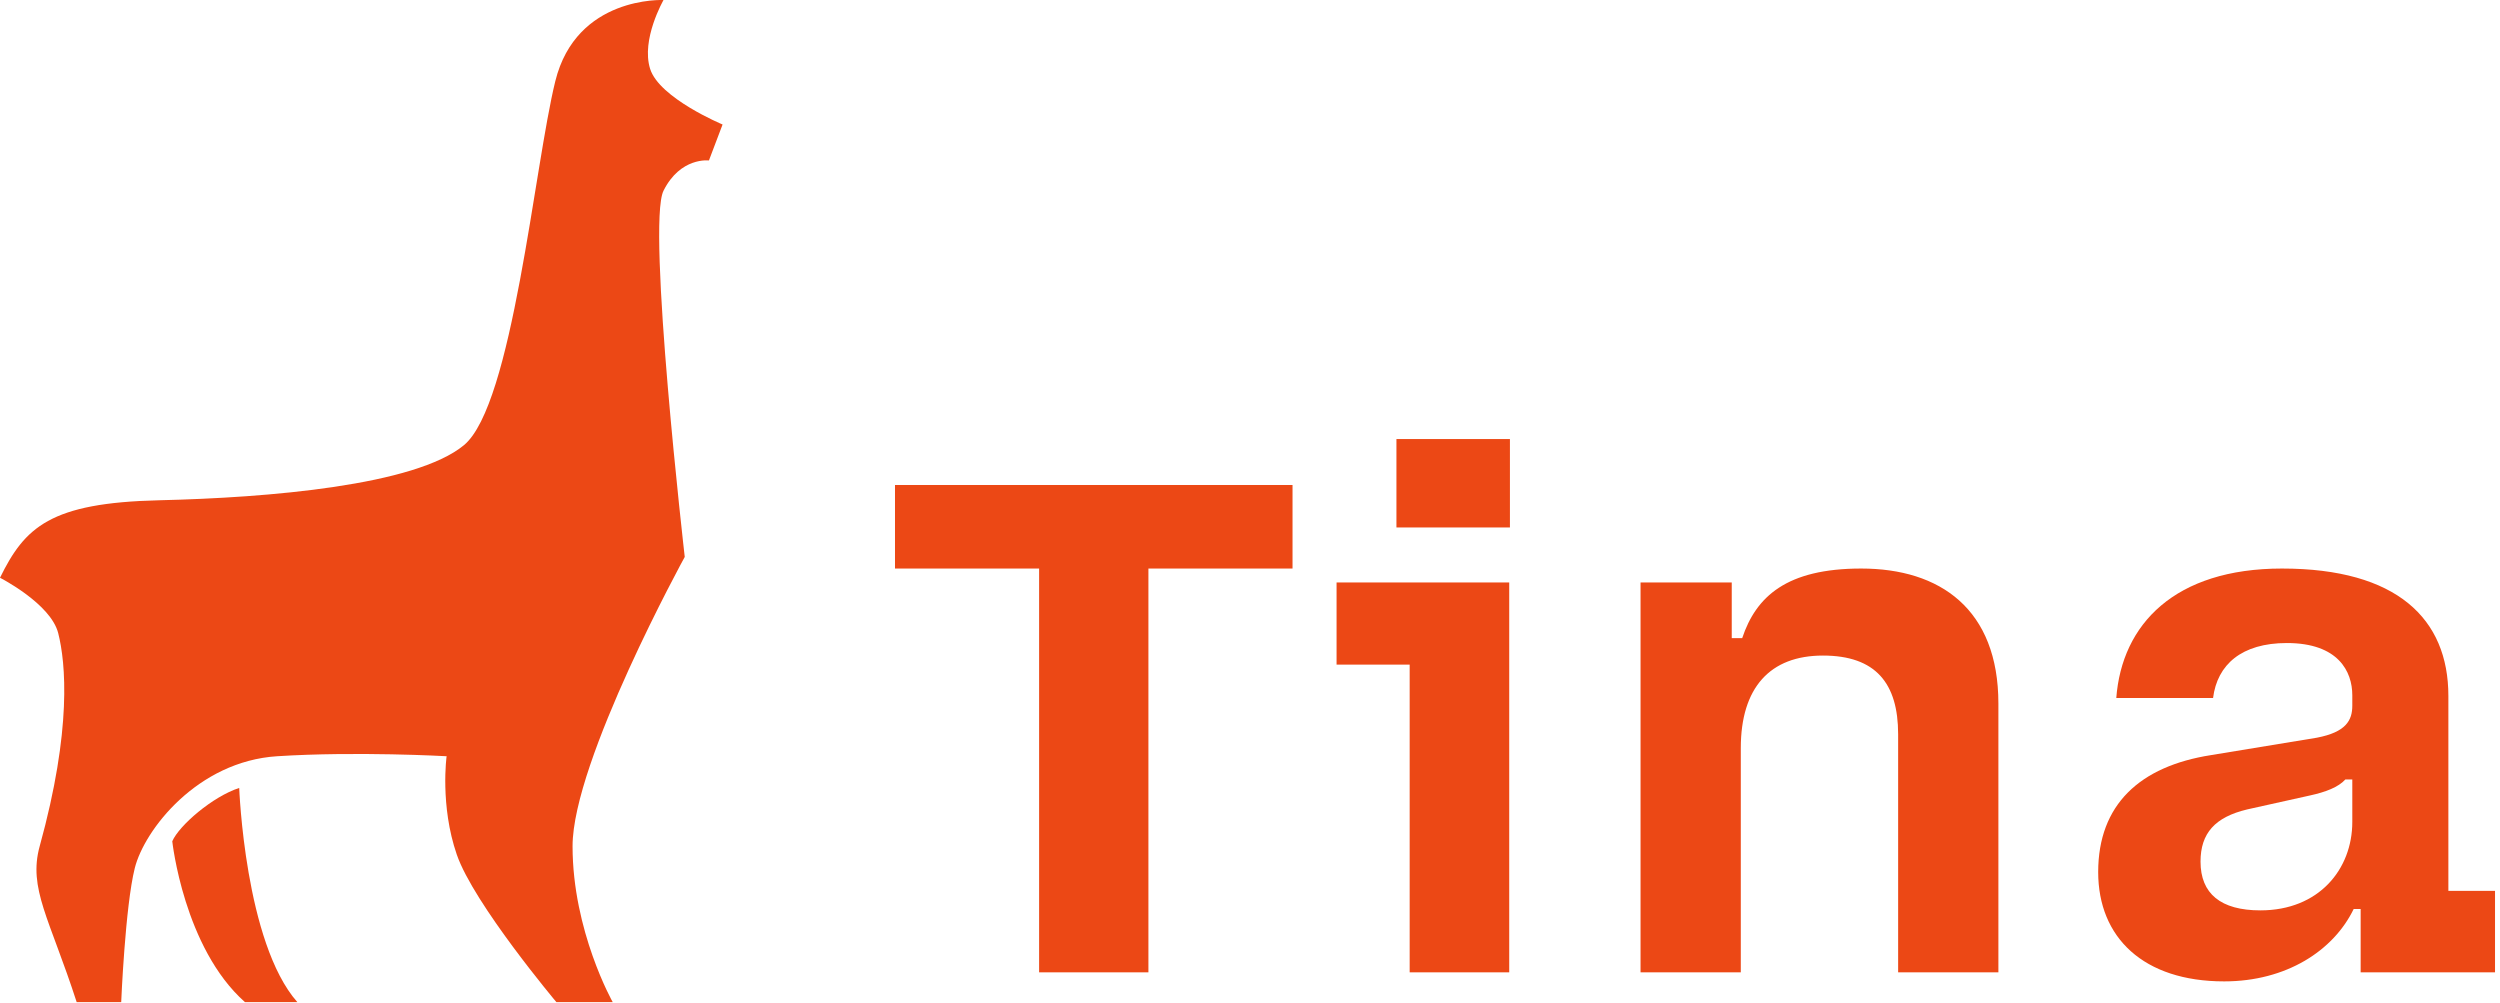
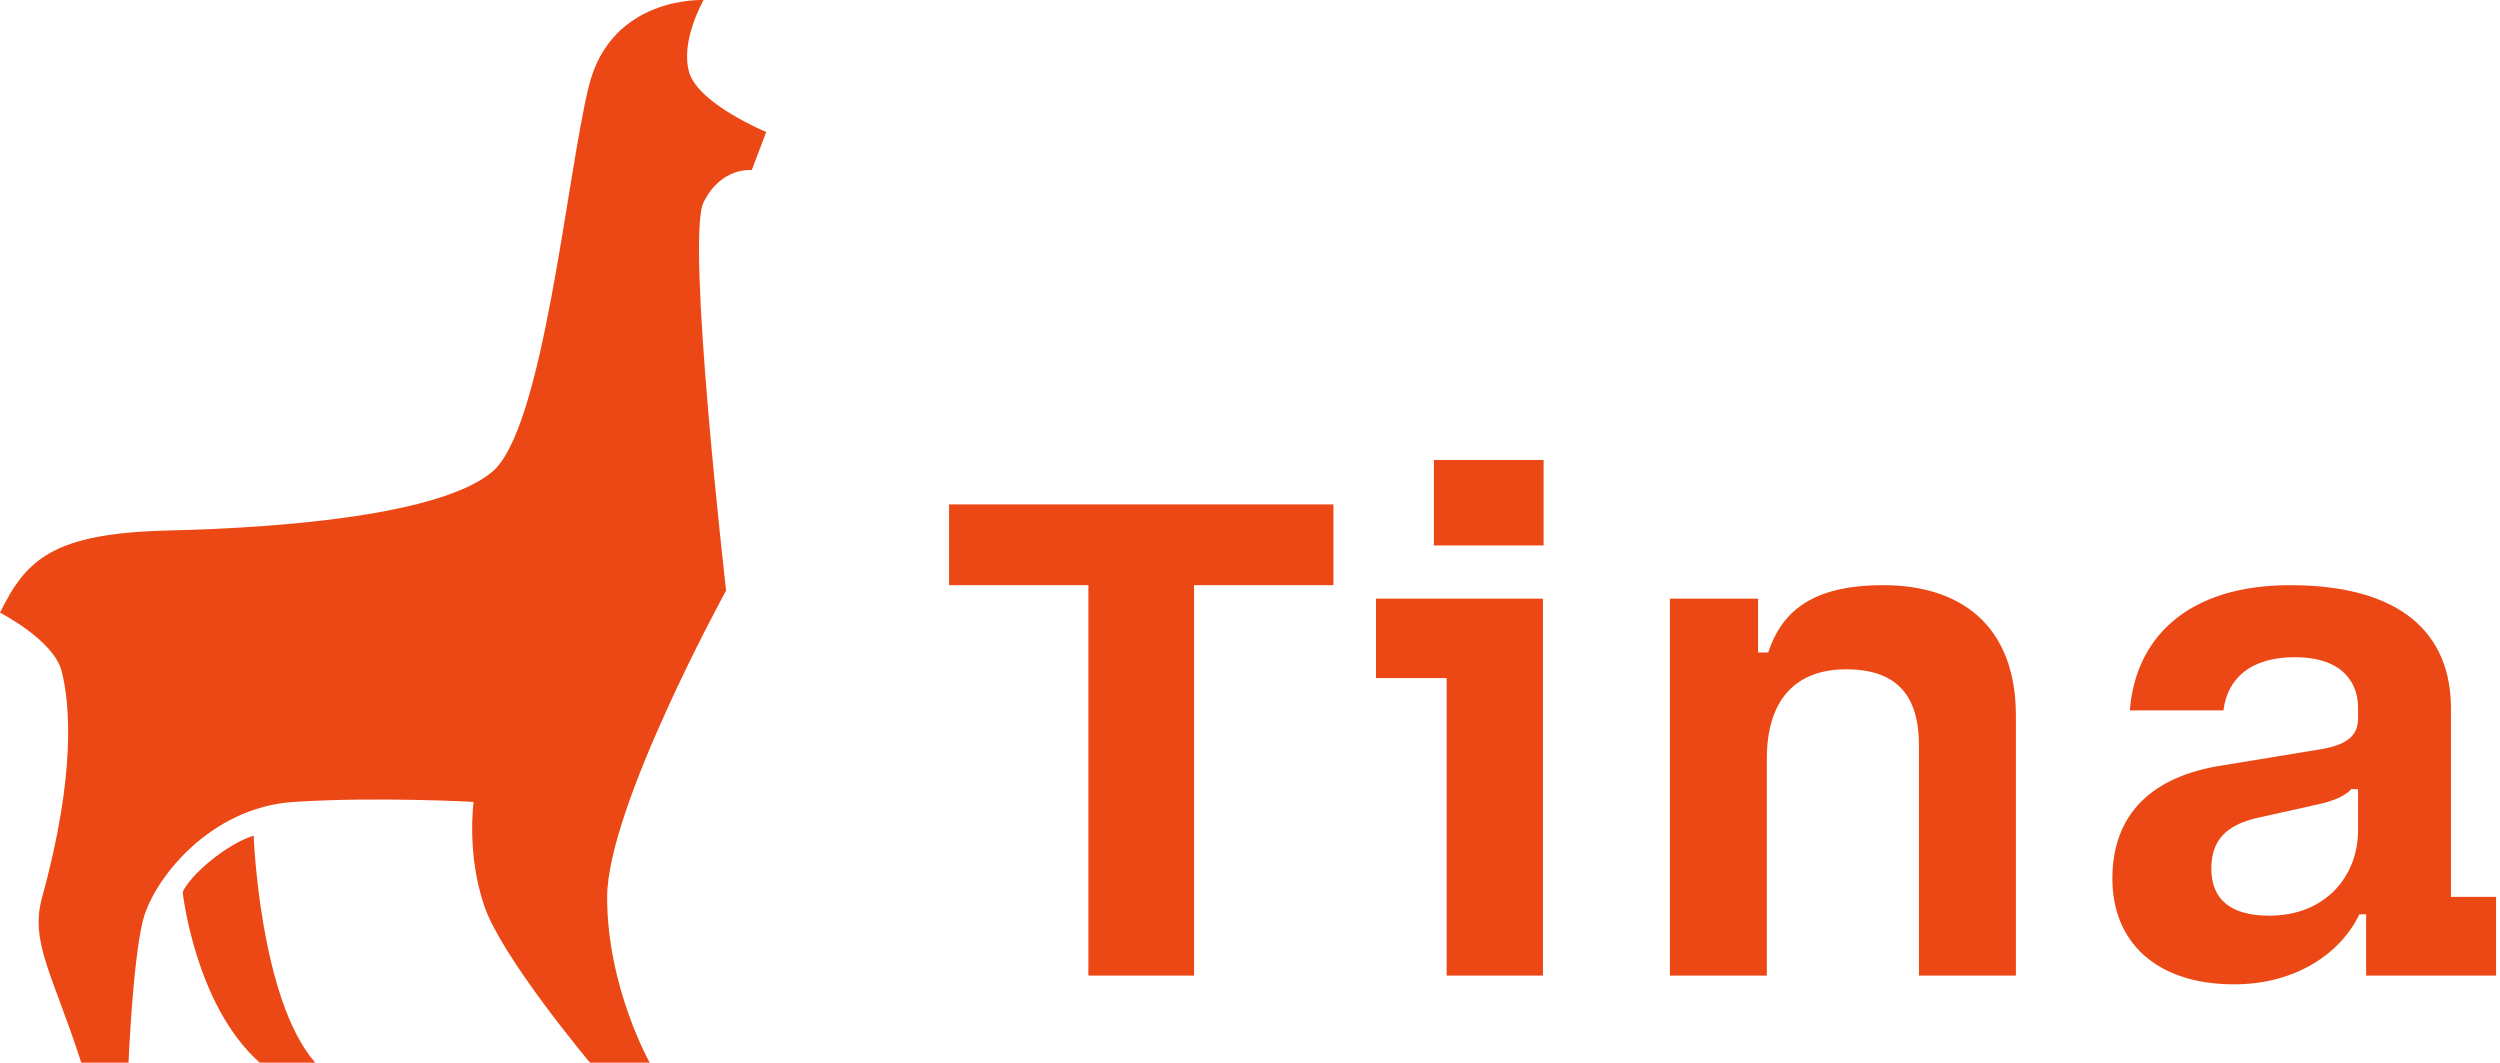
- <svg xmlns="http://www.w3.org/2000/svg" viewBox="0 0 474 190" fill="none">
-   <path d="M169.691 91.955V107.795H197.015V184.355H217.739V107.795H245.063V91.955H169.691Z" fill="#EC4815" />
-   <path d="M264.765 83.243V100.007H286.281V83.243H264.765ZM253.413 126.011H267.273V184.355H286.149V110.435H253.413V126.011Z" fill="#EC4815" />
-   <path d="M328.339 120.995V110.435H311.047V184.355H330.055V141.851C330.055 130.367 335.599 124.295 345.631 124.295C355.663 124.295 359.887 129.575 359.887 139.211V184.355H378.895V133.403C378.895 115.451 367.807 107.795 352.891 107.795C338.767 107.795 332.959 113.075 330.319 120.995H328.339Z" fill="#EC4815" />
-   <path d="M447.58 172.343V184.355H473.056V168.911H464.212V131.951C464.212 117.299 454.444 107.795 432.664 107.795C412.336 107.795 402.304 118.355 401.248 132.347H419.596C420.388 126.011 425.008 121.919 433.588 121.919C443.356 121.919 445.996 127.331 445.996 131.819V133.799C445.996 136.571 444.808 138.815 439.264 139.871L419.2 143.171C405.736 145.283 397.816 152.543 397.816 165.347C397.816 177.755 406.396 186.071 421.708 186.071C433.456 186.071 442.432 180.263 446.26 172.343H447.58ZM445.996 155.843C445.996 164.819 439.66 172.607 428.572 172.607C421.048 172.607 417.22 169.439 417.22 163.367C417.22 157.955 419.992 154.919 426.064 153.467L437.944 150.827C440.98 150.167 443.356 149.243 444.676 147.791H445.996V155.843Z" fill="#EC4815" />
+ <svg xmlns="http://www.w3.org/2000/svg" viewBox="0 0 447 190" fill="none">
+   <path d="M169.691 90.186V104.629H194.604V174.435H213.5V104.629H238.414V90.186H169.691Z" fill="#EC4815" />
+   <path d="M256.378 82.243V97.528H275.996V82.243H256.378ZM246.027 121.238H258.665V174.435H275.876V107.036H246.027V121.238Z" fill="#EC4815" />
+   <path d="M314.344 116.664V107.036H298.578V174.435H315.909V135.681C315.909 125.21 320.964 119.673 330.111 119.673C339.258 119.673 343.11 124.488 343.11 133.274V174.435H360.441V127.978C360.441 111.61 350.331 104.629 336.731 104.629C323.853 104.629 318.557 109.443 316.15 116.664H314.344Z" fill="#EC4815" />
+   <path d="M423.066 163.483V174.435H446.295V160.354H438.231V126.654C438.231 113.295 429.325 104.629 409.466 104.629C390.931 104.629 381.784 114.257 380.821 127.015H397.551C398.273 121.238 402.485 117.507 410.309 117.507C419.215 117.507 421.622 122.442 421.622 126.534V128.339C421.622 130.866 420.539 132.913 415.484 133.875L397.19 136.884C384.914 138.81 377.692 145.43 377.692 157.104C377.692 168.418 385.515 176 399.477 176C410.188 176 418.372 170.704 421.863 163.483H423.066ZM421.622 148.438C421.622 156.623 415.845 163.724 405.735 163.724C398.875 163.724 395.384 160.835 395.384 155.299C395.384 150.364 397.912 147.596 403.448 146.272L414.28 143.865C417.049 143.263 419.215 142.421 420.419 141.097H421.622V148.438Z" fill="#EC4815" />
  <path d="M87.964 84.403C97.195 76.766 101.285 31.632 105.281 15.408C109.276 -0.816 125.802 0.007 125.802 0.007C125.802 0.007 121.512 7.476 123.262 13.05C125.012 18.623 137 23.605 137 23.605L134.414 30.424C134.414 30.424 129.015 29.733 125.802 36.162C122.589 42.591 129.827 105.593 129.827 105.593C129.827 105.593 108.557 144.346 108.557 160.432C108.557 176.518 116.169 190 116.169 190H105.488C105.488 190 89.819 171.347 86.606 162.026C83.393 152.704 84.677 143.382 84.677 143.382C84.677 143.382 67.646 142.418 52.544 143.382C37.441 144.346 27.37 157.333 25.552 164.597C23.734 171.862 22.981 190 22.981 190H14.536C9.396 174.132 5.313 168.445 7.528 160.432C13.663 138.239 12.458 125.651 11.037 120.045C9.617 114.439 0 109.545 0 109.545C4.711 99.945 9.52 95.331 30.204 94.85C50.888 94.369 78.733 92.041 87.964 84.403Z" fill="#EC4815" />
  <path d="M32.662 159.503C32.662 159.503 34.844 179.705 46.438 190H56.374C46.438 178.741 45.355 149.392 45.355 149.392C40.301 151.038 33.968 156.501 32.662 159.503Z" fill="#EC4815" />
</svg>
